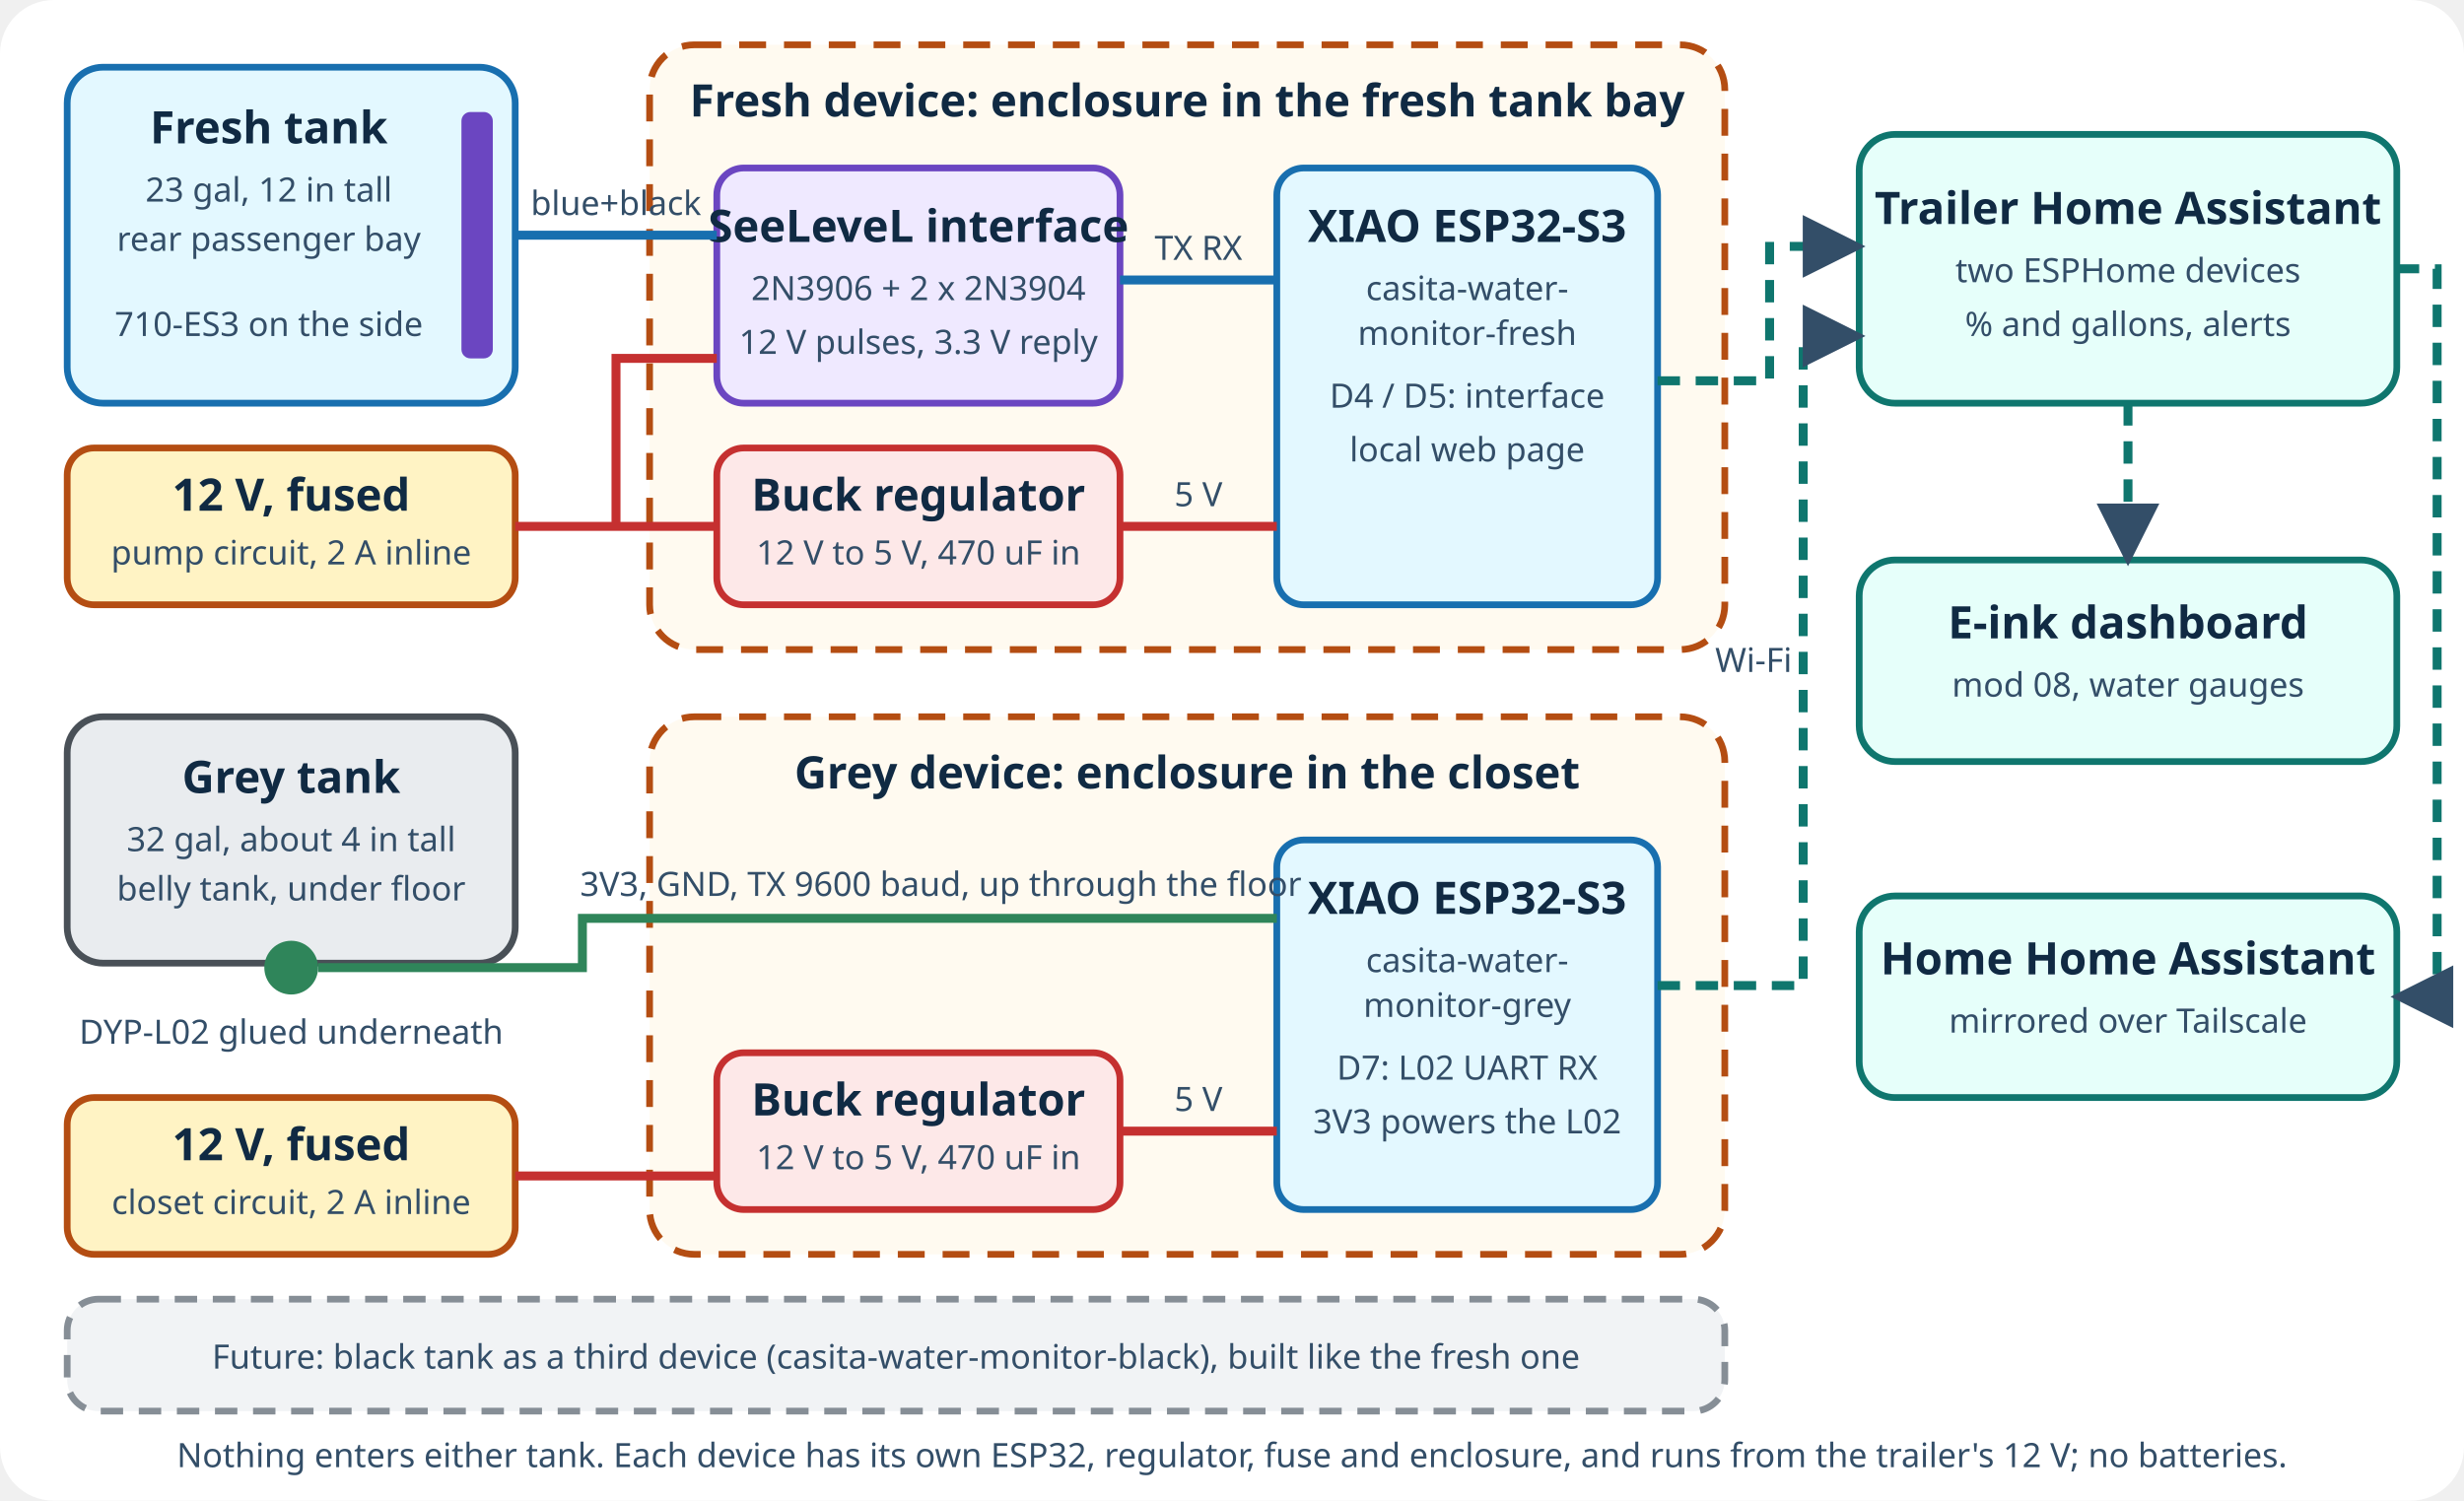
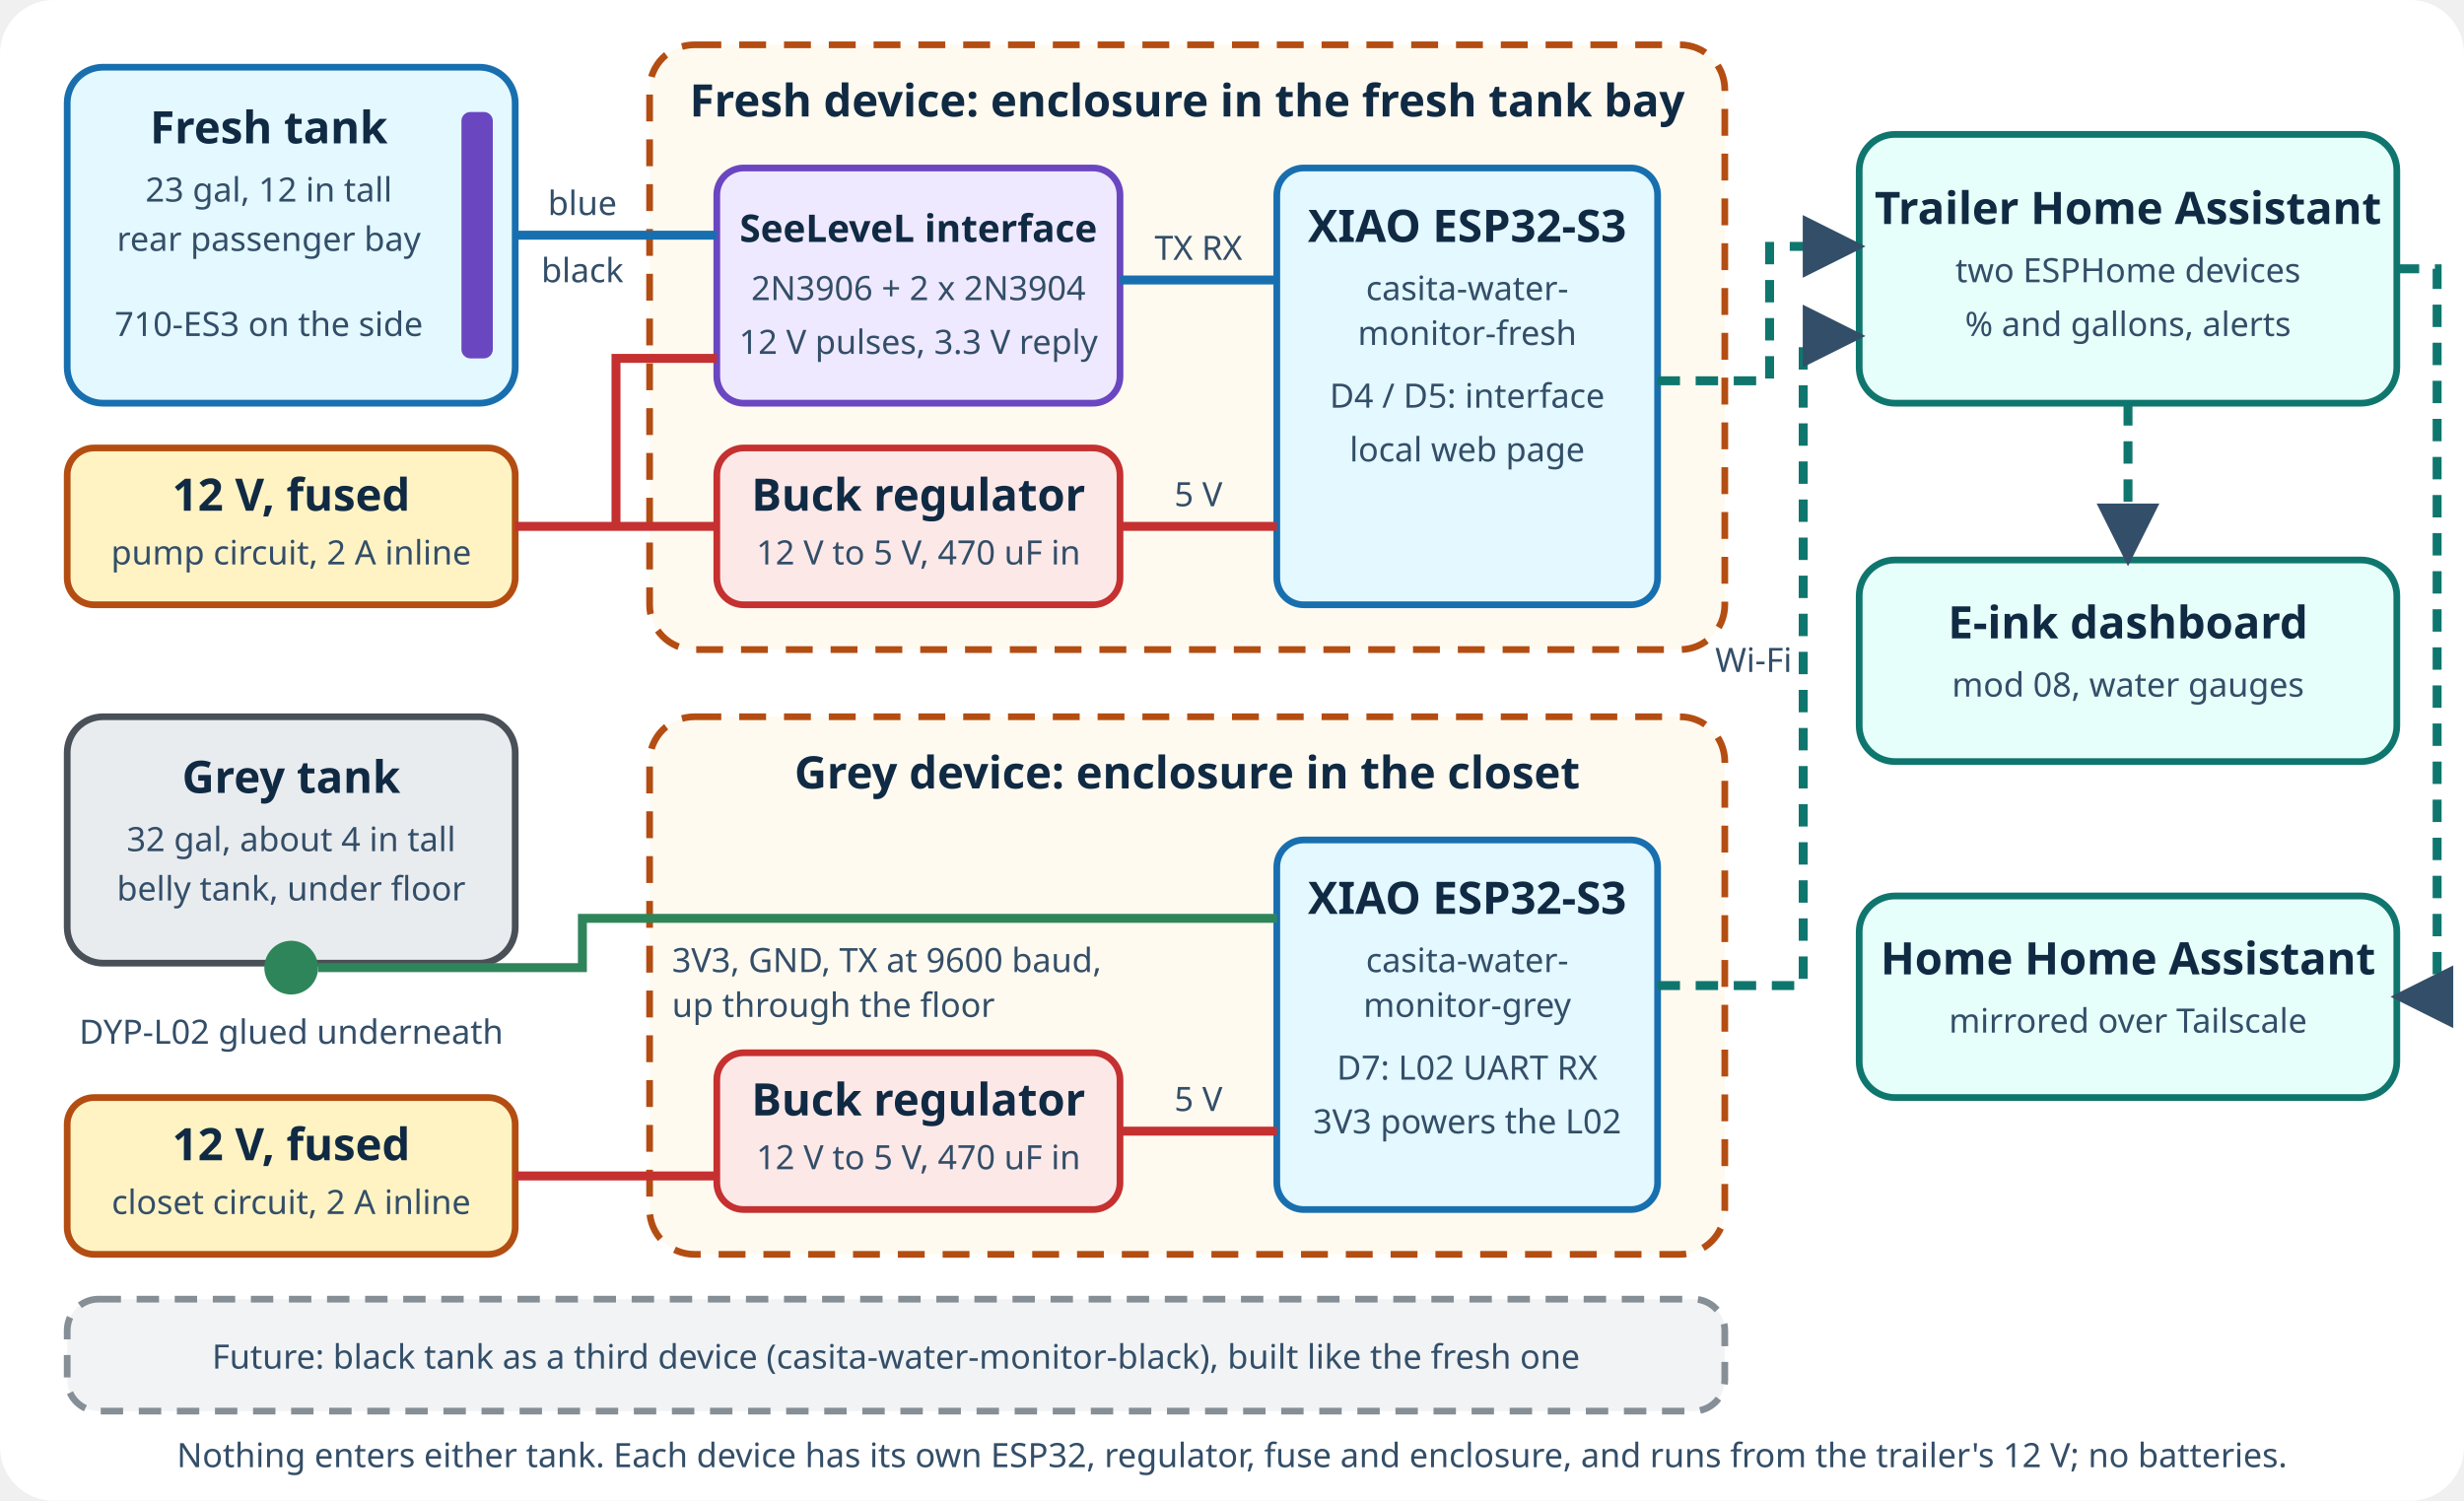
<svg xmlns="http://www.w3.org/2000/svg" width="1100" height="670" viewBox="0 0 1100 670" role="img" aria-labelledby="title desc">
  <defs>
    <style>
      .tank{fill:#e3f8ff;stroke:#186faf;stroke-width:3}
      .grey{fill:#e9ecef;stroke:#495057;stroke-width:3}
      .black{fill:#f1f3f5;stroke:#868e96;stroke-width:3;stroke-dasharray:10 7}
      .housing{fill:#fffaf0;stroke:#b44d12;stroke-width:3;stroke-dasharray:12 8}
      .esp{fill:#e3f8ff;stroke:#186faf;stroke-width:3}
      .reg{fill:#fde8e8;stroke:#c53030;stroke-width:3}
      .iface{fill:#efe9ff;stroke:#6b46c1;stroke-width:3}
      .ha{fill:#e6fffa;stroke:#0f766e;stroke-width:3}
      .pwrsrc{fill:#fff3c4;stroke:#b44d12;stroke-width:3}
      .t{font:600 20px system-ui,sans-serif;fill:#102a43}
      .s{font:15px system-ui,sans-serif;fill:#334e68}
      .w{fill:none;stroke-width:4}
      .sig{stroke:#186faf}
      .uart{stroke:#2f855a}
      .pwr{stroke:#c53030}
      .rf{stroke:#0f766e;stroke-dasharray:10 7}
    </style>
    <marker id="arrow" viewBox="0 0 10 10" refX="9" refY="5" markerWidth="7" markerHeight="7" orient="auto-start-reverse">
      <path d="M0 0 L10 5 L0 10 z" fill="#334e68" />
    </marker>
  </defs>
  <rect width="1100" height="670" rx="24" fill="#fff" />
  <rect class="tank" x="30" y="30" width="200" height="150" rx="16" />
  <text class="t" x="120" y="64" text-anchor="middle">Fresh tank</text>
  <text class="s" x="120" y="90" text-anchor="middle">23 gal, 12 in tall</text>
  <text class="s" x="120" y="112" text-anchor="middle">rear passenger bay</text>
  <text class="s" x="120" y="150" text-anchor="middle">710-ES3 on the side</text>
  <rect x="206" y="50" width="14" height="110" rx="4" fill="#6b46c1" />
  <rect class="pwrsrc" x="30" y="200" width="200" height="70" rx="12" />
  <text class="t" x="130" y="228" text-anchor="middle">12 V, fused</text>
  <text class="s" x="130" y="252" text-anchor="middle">pump circuit, 2 A inline</text>
  <rect class="housing" x="290" y="20" width="480" height="270" rx="20" />
  <text class="t" x="530" y="52" text-anchor="middle">Fresh device: enclosure in the fresh tank bay</text>
  <rect class="iface" x="320" y="75" width="180" height="105" rx="12" />
-   <text class="t" x="410" y="108" text-anchor="middle">SeeLeveL interface</text>
+   <text class="t" x="410" y="108" text-anchor="middle" style="font-size:17px">SeeLeveL interface</text>
  <text class="s" x="410" y="134" text-anchor="middle">2N3906 + 2 x 2N3904</text>
  <text class="s" x="410" y="158" text-anchor="middle">12 V pulses, 3.3 V reply</text>
  <rect class="reg" x="320" y="200" width="180" height="70" rx="12" />
  <text class="t" x="410" y="228" text-anchor="middle">Buck regulator</text>
  <text class="s" x="410" y="252" text-anchor="middle">12 V to 5 V, 470 uF in</text>
  <rect class="esp" x="570" y="75" width="170" height="195" rx="12" />
  <text class="t" x="655" y="108" text-anchor="middle">XIAO ESP32-S3</text>
  <text class="s" x="655" y="134" text-anchor="middle">casita-water-</text>
  <text class="s" x="655" y="154" text-anchor="middle">monitor-fresh</text>
  <text class="s" x="655" y="182" text-anchor="middle">D4 / D5: interface</text>
  <text class="s" x="655" y="206" text-anchor="middle">local web page</text>
  <path class="w sig" d="M230 105 H320" />
-   <text class="s" x="275" y="96" text-anchor="middle">blue+black</text>
+   <text class="s" x="260" y="96" text-anchor="middle">blue</text>
+   <text class="s" x="260" y="126" text-anchor="middle">black</text>
  <path class="w sig" d="M500 125 H570" />
  <text class="s" x="535" y="116" text-anchor="middle">TX RX</text>
  <path class="w pwr" d="M230 235 H320" />
  <path class="w pwr" d="M275 235 V160 H320" />
  <path class="w pwr" d="M500 235 H570" />
  <text class="s" x="535" y="226" text-anchor="middle">5 V</text>
  <rect class="grey" x="30" y="320" width="200" height="110" rx="16" />
  <text class="t" x="130" y="354" text-anchor="middle">Grey tank</text>
  <text class="s" x="130" y="380" text-anchor="middle">32 gal, about 4 in tall</text>
  <text class="s" x="130" y="402" text-anchor="middle">belly tank, under floor</text>
  <circle cx="130" cy="432" r="12" fill="#2f855a" />
  <text class="s" x="130" y="466" text-anchor="middle">DYP-L02 glued underneath</text>
  <rect class="pwrsrc" x="30" y="490" width="200" height="70" rx="12" />
  <text class="t" x="130" y="518" text-anchor="middle">12 V, fused</text>
  <text class="s" x="130" y="542" text-anchor="middle">closet circuit, 2 A inline</text>
  <rect class="housing" x="290" y="320" width="480" height="240" rx="20" />
  <text class="t" x="530" y="352" text-anchor="middle">Grey device: enclosure in the closet</text>
  <rect class="reg" x="320" y="470" width="180" height="70" rx="12" />
  <text class="t" x="410" y="498" text-anchor="middle">Buck regulator</text>
  <text class="s" x="410" y="522" text-anchor="middle">12 V to 5 V, 470 uF in</text>
  <rect class="esp" x="570" y="375" width="170" height="165" rx="12" />
  <text class="t" x="655" y="408" text-anchor="middle">XIAO ESP32-S3</text>
  <text class="s" x="655" y="434" text-anchor="middle">casita-water-</text>
  <text class="s" x="655" y="454" text-anchor="middle">monitor-grey</text>
  <text class="s" x="655" y="482" text-anchor="middle">D7: L02 UART RX</text>
  <text class="s" x="655" y="506" text-anchor="middle">3V3 powers the L02</text>
  <path class="w uart" d="M142 432 H260 V410 H570" />
-   <text class="s" x="420" y="400" text-anchor="middle">3V3, GND, TX 9600 baud, up through the floor</text>
+   <text class="s" x="300" y="434">3V3, GND, TX at 9600 baud,</text>
+   <text class="s" x="300" y="454">up through the floor</text>
  <path class="w pwr" d="M230 525 H320" />
  <path class="w pwr" d="M500 505 H570" />
  <text class="s" x="535" y="496" text-anchor="middle">5 V</text>
  <rect class="black" x="30" y="580" width="740" height="50" rx="14" />
  <text class="s" x="400" y="611" text-anchor="middle" fill="#868e96">Future: black tank as a third device (casita-water-monitor-black), built like the fresh one</text>
  <rect class="ha" x="830" y="60" width="240" height="120" rx="16" />
  <text class="t" x="950" y="100" text-anchor="middle">Trailer Home Assistant</text>
  <text class="s" x="950" y="126" text-anchor="middle">two ESPHome devices</text>
  <text class="s" x="950" y="150" text-anchor="middle">% and gallons, alerts</text>
  <path class="w rf" d="M740 170 H790 V110 H830" marker-end="url(#arrow)" />
  <path class="w rf" d="M740 440 H805 V150 H830" marker-end="url(#arrow)" />
  <text class="s" x="800" y="300" text-anchor="end">Wi-Fi</text>
  <rect class="ha" x="830" y="250" width="240" height="90" rx="16" />
  <text class="t" x="950" y="285" text-anchor="middle">E-ink dashboard</text>
  <text class="s" x="950" y="311" text-anchor="middle">mod 08, water gauges</text>
  <path class="w rf" d="M950 180 V250" marker-end="url(#arrow)" />
  <rect class="ha" x="830" y="400" width="240" height="90" rx="16" />
  <text class="t" x="950" y="435" text-anchor="middle">Home Home Assistant</text>
  <text class="s" x="950" y="461" text-anchor="middle">mirrored over Tailscale</text>
  <path class="w rf" d="M1070 120 H1088 V445 H1070" marker-end="url(#arrow)" />
  <text class="s" x="550" y="655" text-anchor="middle">Nothing enters either tank. Each device has its own ESP32, regulator, fuse and enclosure, and runs from the trailer's 12 V; no batteries.</text>
</svg>
